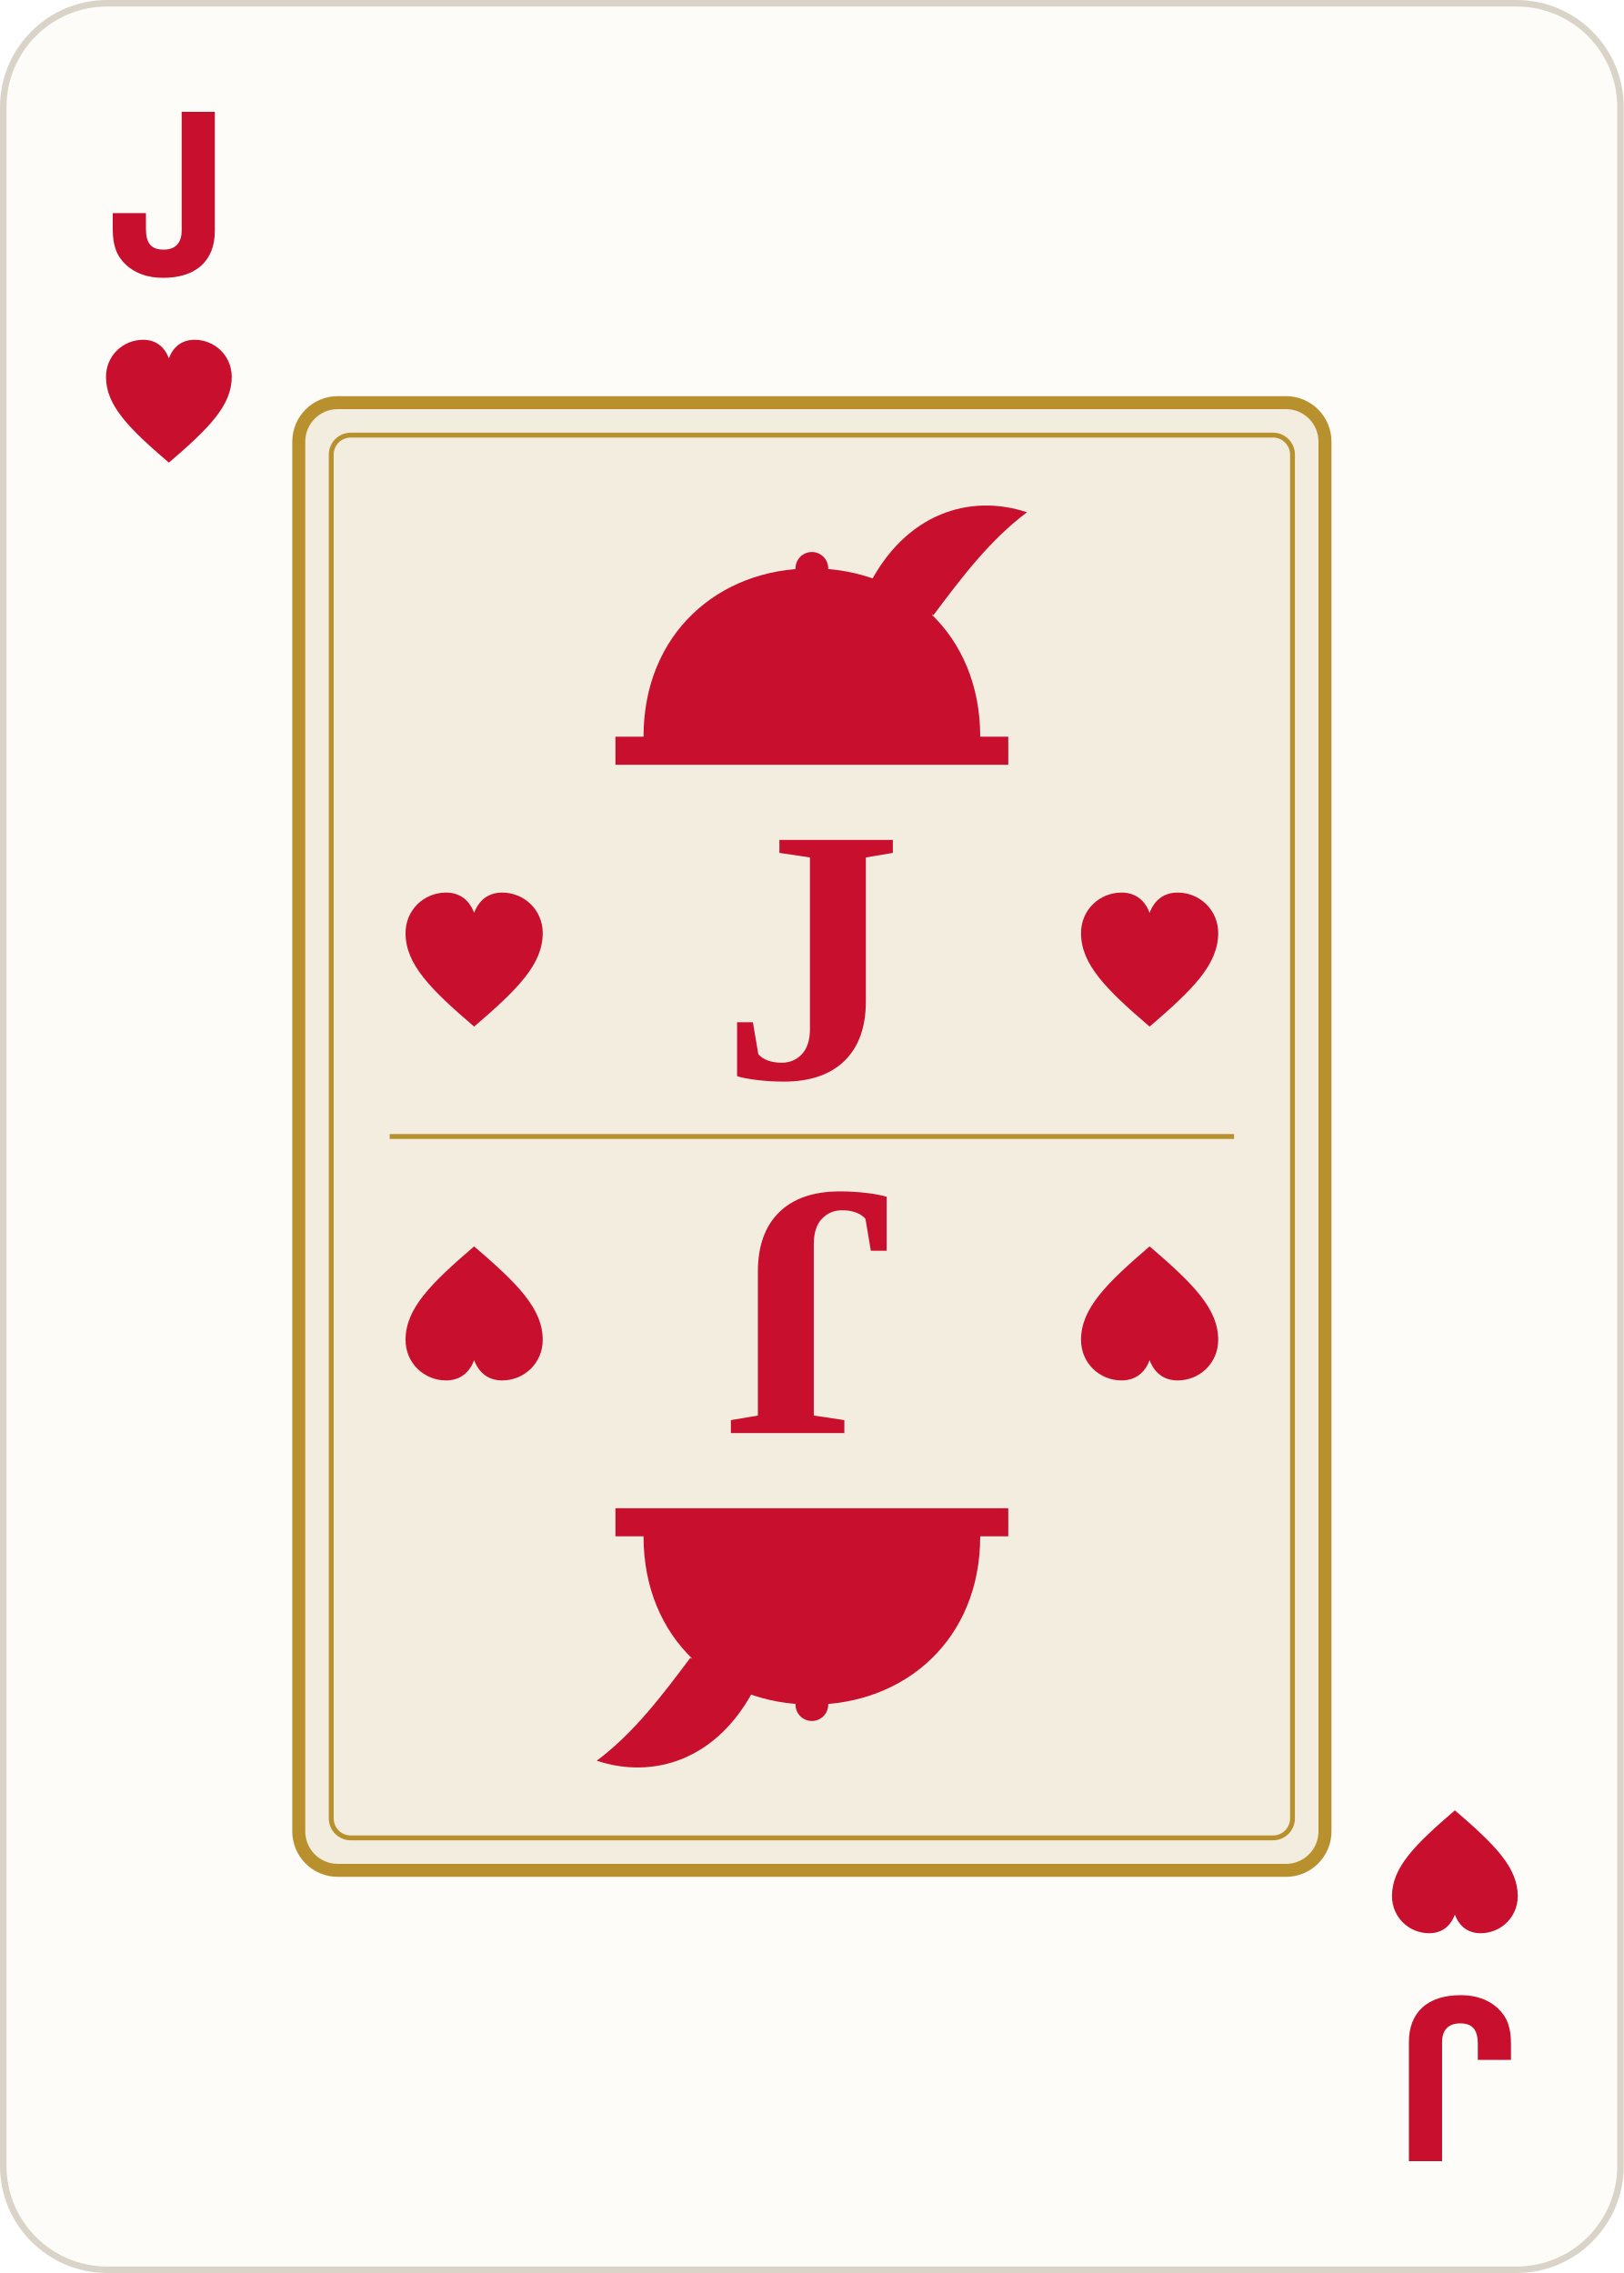
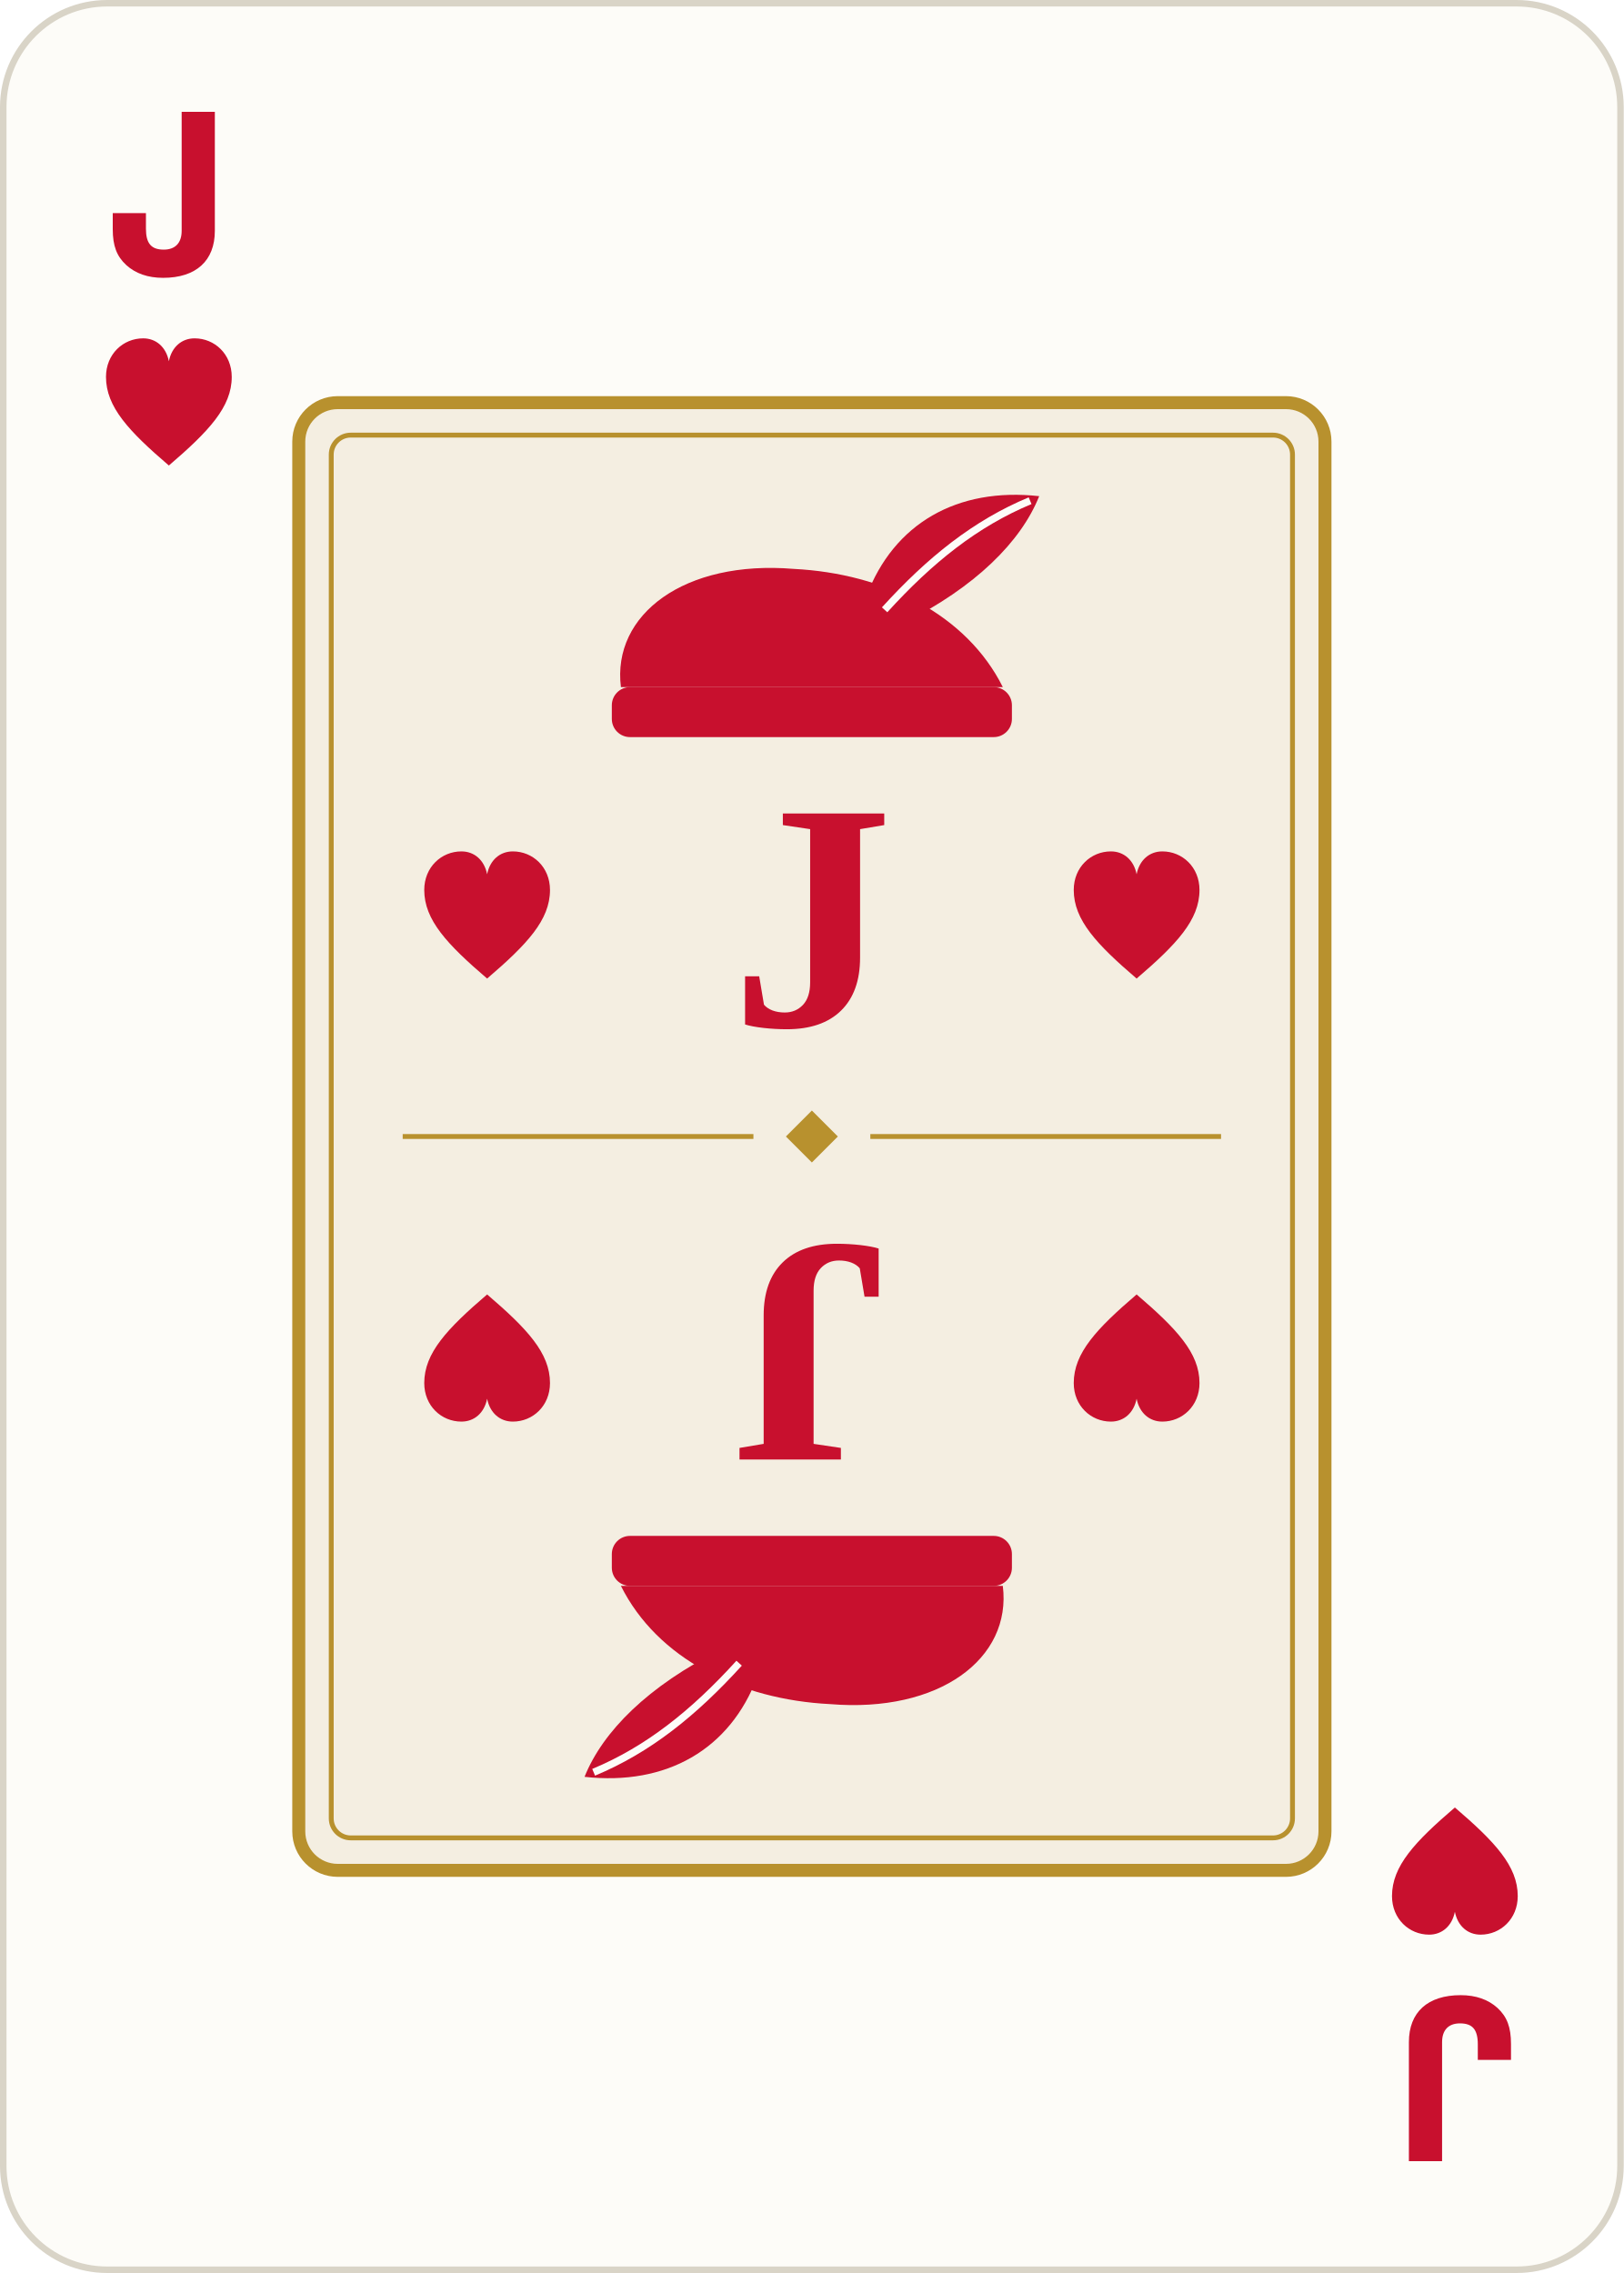
<svg xmlns="http://www.w3.org/2000/svg" viewBox="0 0 250 350" width="250" height="350">
  <rect x="0.5" y="0.5" width="249" height="349" rx="16" fill="#fdfcf8" stroke="#d9d4c7" stroke-width="1" />
  <text x="26" y="42" font-size="34" font-weight="700" text-anchor="middle" fill="#c8102e" font-family="Helvetica Neue, Helvetica, Arial, sans-serif">J</text>
-   <path d="M50,92 C22,68 6,52 6,32 C6,17 18,6 32,6 C41,6 47,11 50,19 C53,11 59,6 68,6 C82,6 94,17 94,32 C94,52 78,68 50,92 Z" fill="#c8102e" transform="translate(26.0,62.0) scale(0.22) translate(-50,-50)" />
+   <path d="M50,94 C22,70 6,53 6,32 C6,16 18,5 32,5 C41,5 48,11 50,21 C52,11 59,5 68,5 C82,5 94,16 94,32 C94,53 78,70 50,94 Z" fill="#c8102e" transform="translate(26.0,62.0) scale(0.22) translate(-50,-50)" />
  <g transform="rotate(180 125.0 175.0)">
    <text x="26" y="42" font-size="34" font-weight="700" text-anchor="middle" fill="#c8102e" font-family="Helvetica Neue, Helvetica, Arial, sans-serif">J</text>
-     <path d="M50,92 C22,68 6,52 6,32 C6,17 18,6 32,6 C41,6 47,11 50,19 C53,11 59,6 68,6 C82,6 94,17 94,32 C94,52 78,68 50,92 Z" fill="#c8102e" transform="translate(26.0,62.0) scale(0.22) translate(-50,-50)" />
+     <path d="M50,94 C22,70 6,53 6,32 C6,16 18,5 32,5 C41,5 48,11 50,21 C52,11 59,5 68,5 C82,5 94,16 94,32 C94,53 78,70 50,94 Z" fill="#c8102e" transform="translate(26.0,62.0) scale(0.22) translate(-50,-50)" />
  </g>
-   <rect x="46" y="62" width="158" height="226" rx="6" fill="#f3ede0" stroke="#b8912e" stroke-width="2" />
+   <rect x="46" y="62" width="158" height="226" rx="6" fill="#f4eee1" stroke="#b8912e" stroke-width="2" />
  <rect x="51" y="67" width="148" height="216" rx="3" fill="none" stroke="#b8912e" stroke-width="0.75" />
-   <g transform="translate(89.0,76) scale(0.72)">
+   <g transform="translate(90.0,75) scale(0.7)">
    <g fill="#c8102e">
-       <path d="M14,52 C14,30 30,16 50,16 C70,16 86,30 86,52 Z M8,52 L92,52 L92,58 L8,58 Z M62,20 C70,4 84,0 96,4 C88,10 82,18 76,26 Z" />
-       <circle cx="50" cy="16" r="3.5" />
+       <path d="M8,44 C6,28 22,16 46,18 C66,19 84,28 92,44 Z" />
+       <rect x="6" y="44" width="88" height="11" rx="4" />
+       <path d="M62,24 C68,8 82,0 100,2 C96,12 86,22 70,30 Z" />
    </g>
+     <path d="M66,27 C76,16 86,8 98,3" fill="none" stroke="#fdfcf8" stroke-width="1.6" />
  </g>
-   <text x="125.0" y="166" font-size="56" font-weight="700" text-anchor="middle" fill="#c8102e" font-family="Georgia, Times New Roman, serif">J</text>
-   <path d="M50,92 C22,68 6,52 6,32 C6,17 18,6 32,6 C41,6 47,11 50,19 C53,11 59,6 68,6 C82,6 94,17 94,32 C94,52 78,68 50,92 Z" fill="#c8102e" transform="translate(73.0,148.0) scale(0.24) translate(-50,-50)" />
-   <path d="M50,92 C22,68 6,52 6,32 C6,17 18,6 32,6 C41,6 47,11 50,19 C53,11 59,6 68,6 C82,6 94,17 94,32 C94,52 78,68 50,92 Z" fill="#c8102e" transform="translate(177.0,148.0) scale(0.24) translate(-50,-50)" />
+   <text x="125.0" y="158" font-size="50" font-weight="700" text-anchor="middle" fill="#c8102e" font-family="Georgia, Times New Roman, serif">J</text>
+   <path d="M50,94 C22,70 6,53 6,32 C6,16 18,5 32,5 C41,5 48,11 50,21 C52,11 59,5 68,5 C82,5 94,16 94,32 C94,53 78,70 50,94 Z" fill="#c8102e" transform="translate(75.0,141.0) scale(0.22) translate(-50,-50)" />
+   <path d="M50,94 C22,70 6,53 6,32 C6,16 18,5 32,5 C41,5 48,11 50,21 C52,11 59,5 68,5 C82,5 94,16 94,32 C94,53 78,70 50,94 Z" fill="#c8102e" transform="translate(175.0,141.0) scale(0.22) translate(-50,-50)" />
  <g transform="rotate(180 125.0 175.0)">
-     <g transform="translate(89.0,76) scale(0.72)">
+     <g transform="translate(90.0,75) scale(0.7)">
      <g fill="#c8102e">
-         <path d="M14,52 C14,30 30,16 50,16 C70,16 86,30 86,52 Z M8,52 L92,52 L92,58 L8,58 Z M62,20 C70,4 84,0 96,4 C88,10 82,18 76,26 Z" />
-         <circle cx="50" cy="16" r="3.5" />
+         <path d="M8,44 C6,28 22,16 46,18 C66,19 84,28 92,44 Z" />
+         <rect x="6" y="44" width="88" height="11" rx="4" />
+         <path d="M62,24 C68,8 82,0 100,2 C96,12 86,22 70,30 Z" />
      </g>
+       <path d="M66,27 C76,16 86,8 98,3" fill="none" stroke="#fdfcf8" stroke-width="1.6" />
    </g>
-     <text x="125.0" y="166" font-size="56" font-weight="700" text-anchor="middle" fill="#c8102e" font-family="Georgia, Times New Roman, serif">J</text>
-     <path d="M50,92 C22,68 6,52 6,32 C6,17 18,6 32,6 C41,6 47,11 50,19 C53,11 59,6 68,6 C82,6 94,17 94,32 C94,52 78,68 50,92 Z" fill="#c8102e" transform="translate(73.0,148.0) scale(0.24) translate(-50,-50)" />
-     <path d="M50,92 C22,68 6,52 6,32 C6,17 18,6 32,6 C41,6 47,11 50,19 C53,11 59,6 68,6 C82,6 94,17 94,32 C94,52 78,68 50,92 Z" fill="#c8102e" transform="translate(177.0,148.0) scale(0.24) translate(-50,-50)" />
+     <text x="125.0" y="158" font-size="50" font-weight="700" text-anchor="middle" fill="#c8102e" font-family="Georgia, Times New Roman, serif">J</text>
+     <path d="M50,94 C22,70 6,53 6,32 C6,16 18,5 32,5 C41,5 48,11 50,21 C52,11 59,5 68,5 C82,5 94,16 94,32 C94,53 78,70 50,94 Z" fill="#c8102e" transform="translate(75.0,141.0) scale(0.22) translate(-50,-50)" />
+     <path d="M50,94 C22,70 6,53 6,32 C6,16 18,5 32,5 C41,5 48,11 50,21 C52,11 59,5 68,5 C82,5 94,16 94,32 C94,53 78,70 50,94 Z" fill="#c8102e" transform="translate(175.0,141.0) scale(0.22) translate(-50,-50)" />
  </g>
-   <line x1="60" y1="175.0" x2="190" y2="175.0" stroke="#b8912e" stroke-width="0.75" />
+   <line x1="62" y1="175.0" x2="116.0" y2="175.0" stroke="#b8912e" stroke-width="0.75" />
+   <line x1="134.0" y1="175.0" x2="188" y2="175.0" stroke="#b8912e" stroke-width="0.75" />
+   <path d="M125.0,171.0 L129.0,175.0 L125.0,179.0 L121.0,175.0 Z" fill="#b8912e" />
</svg>
